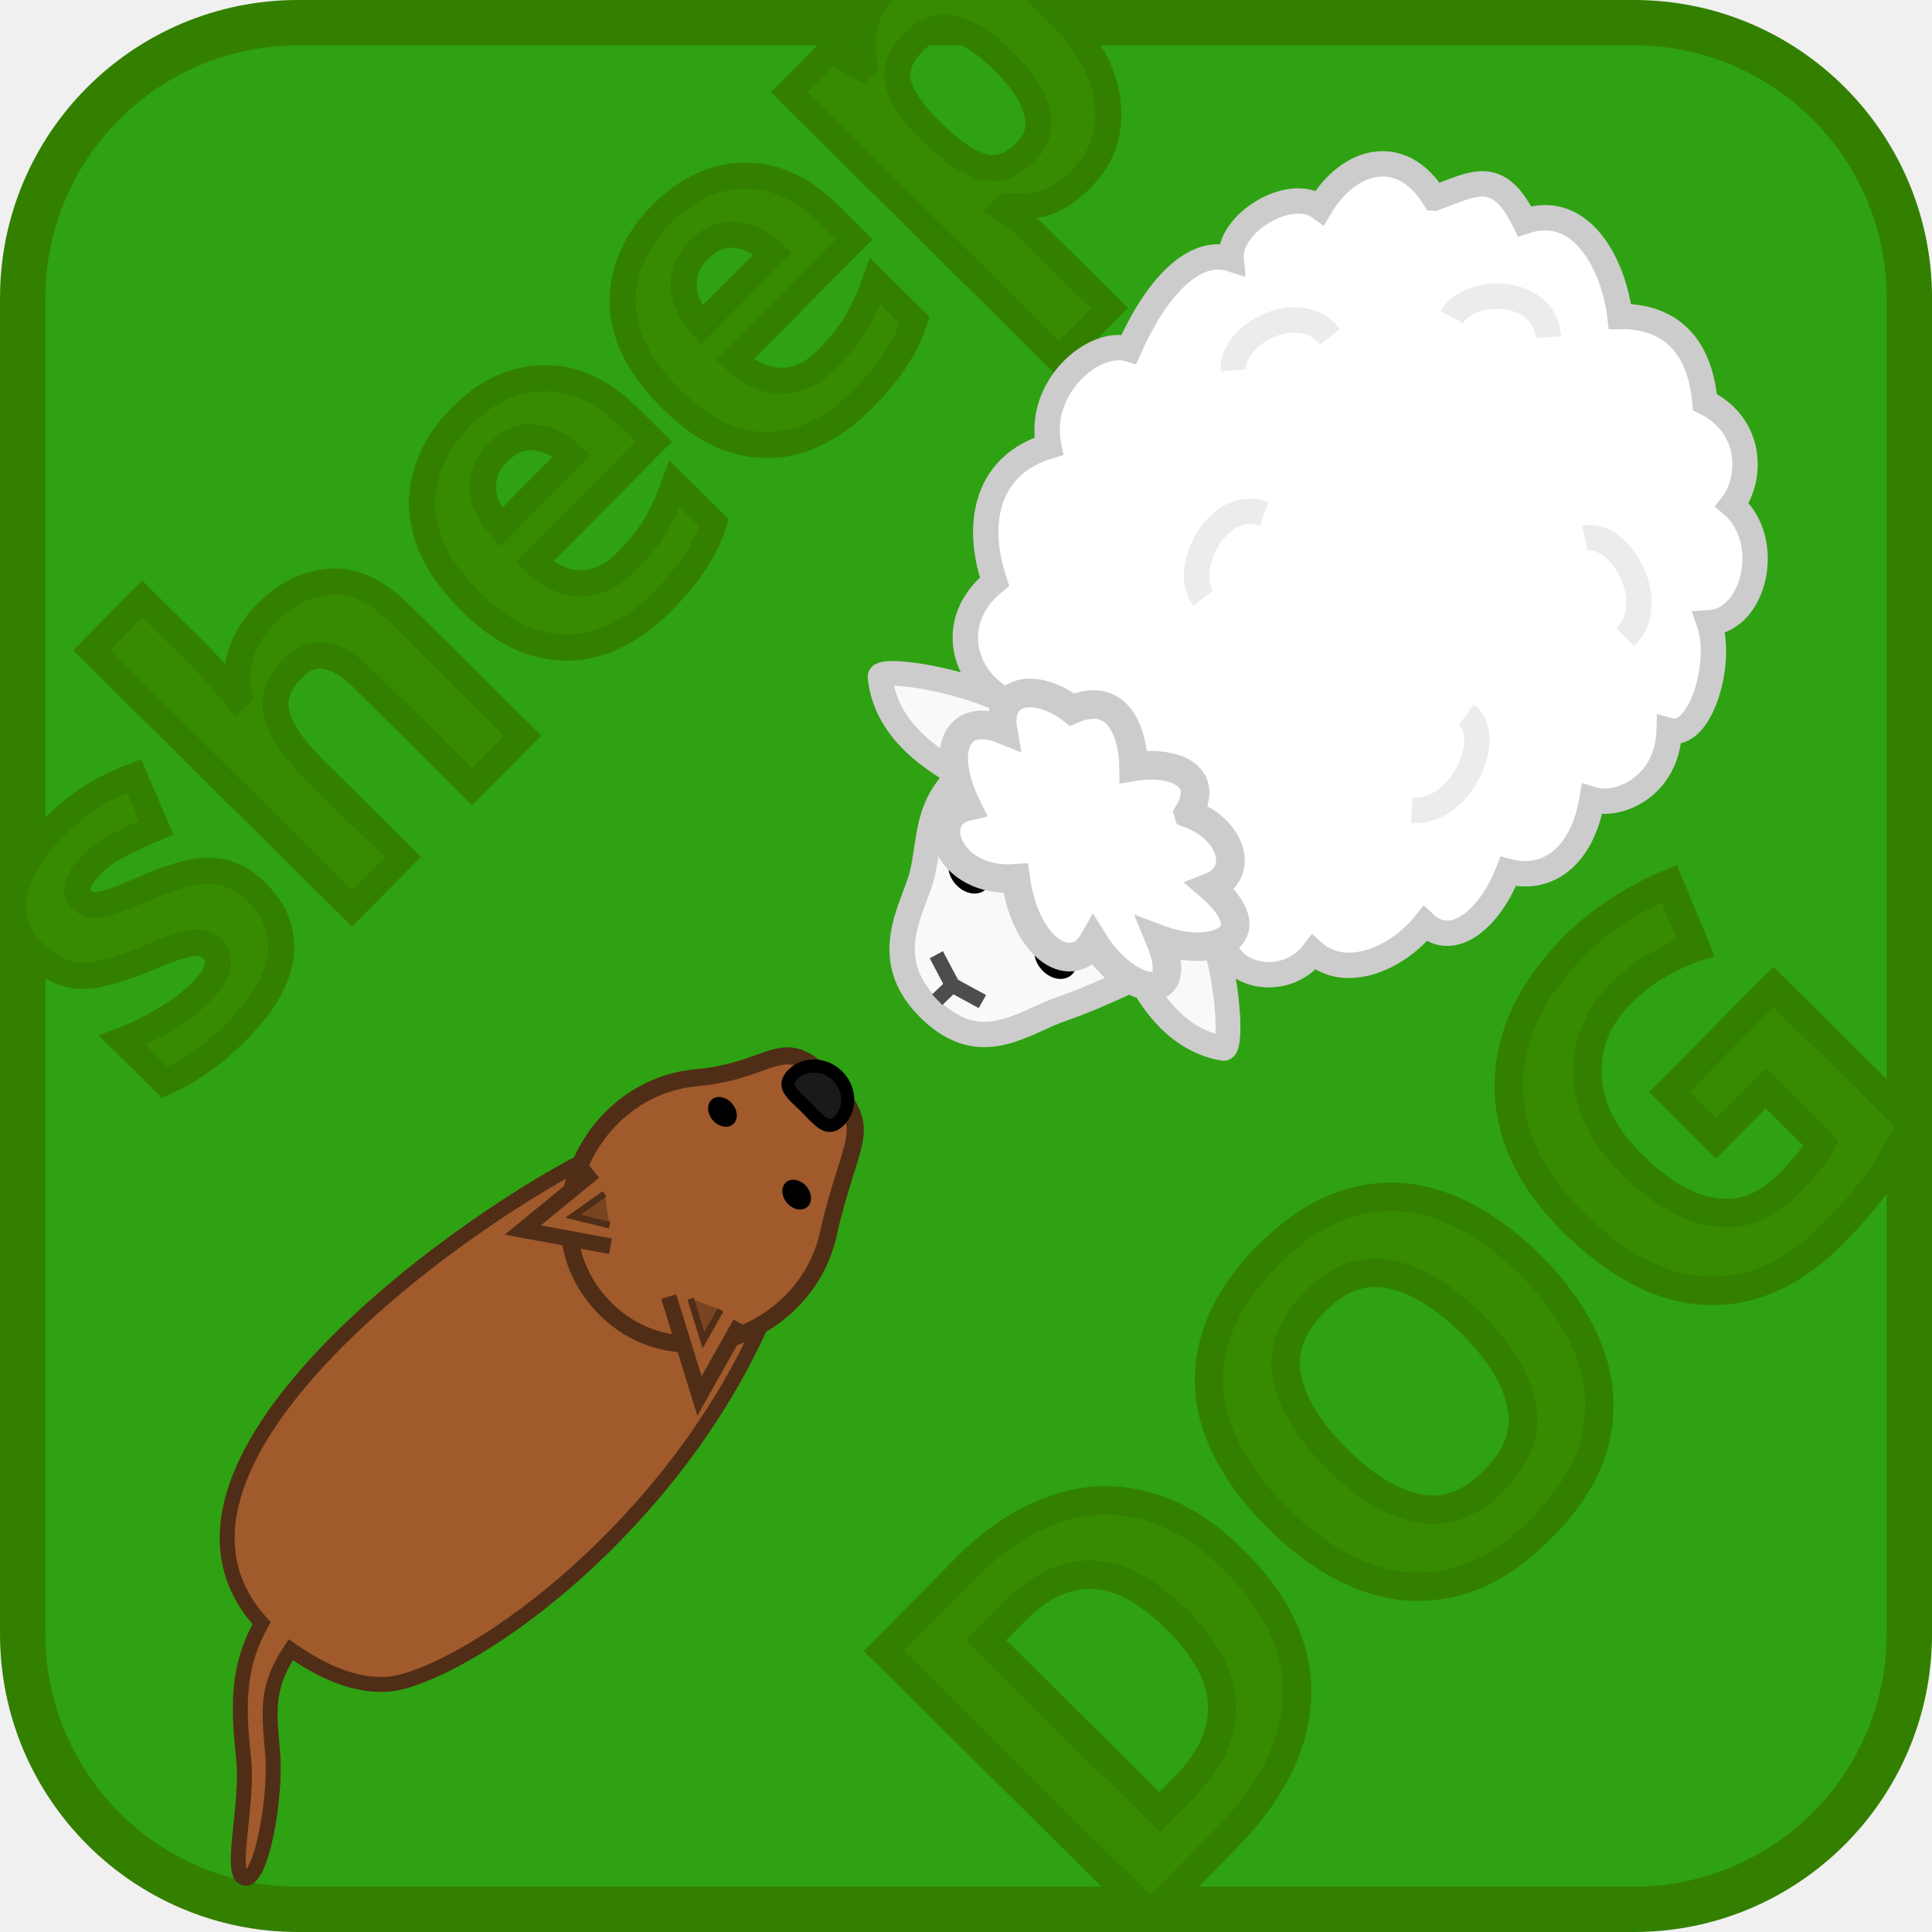
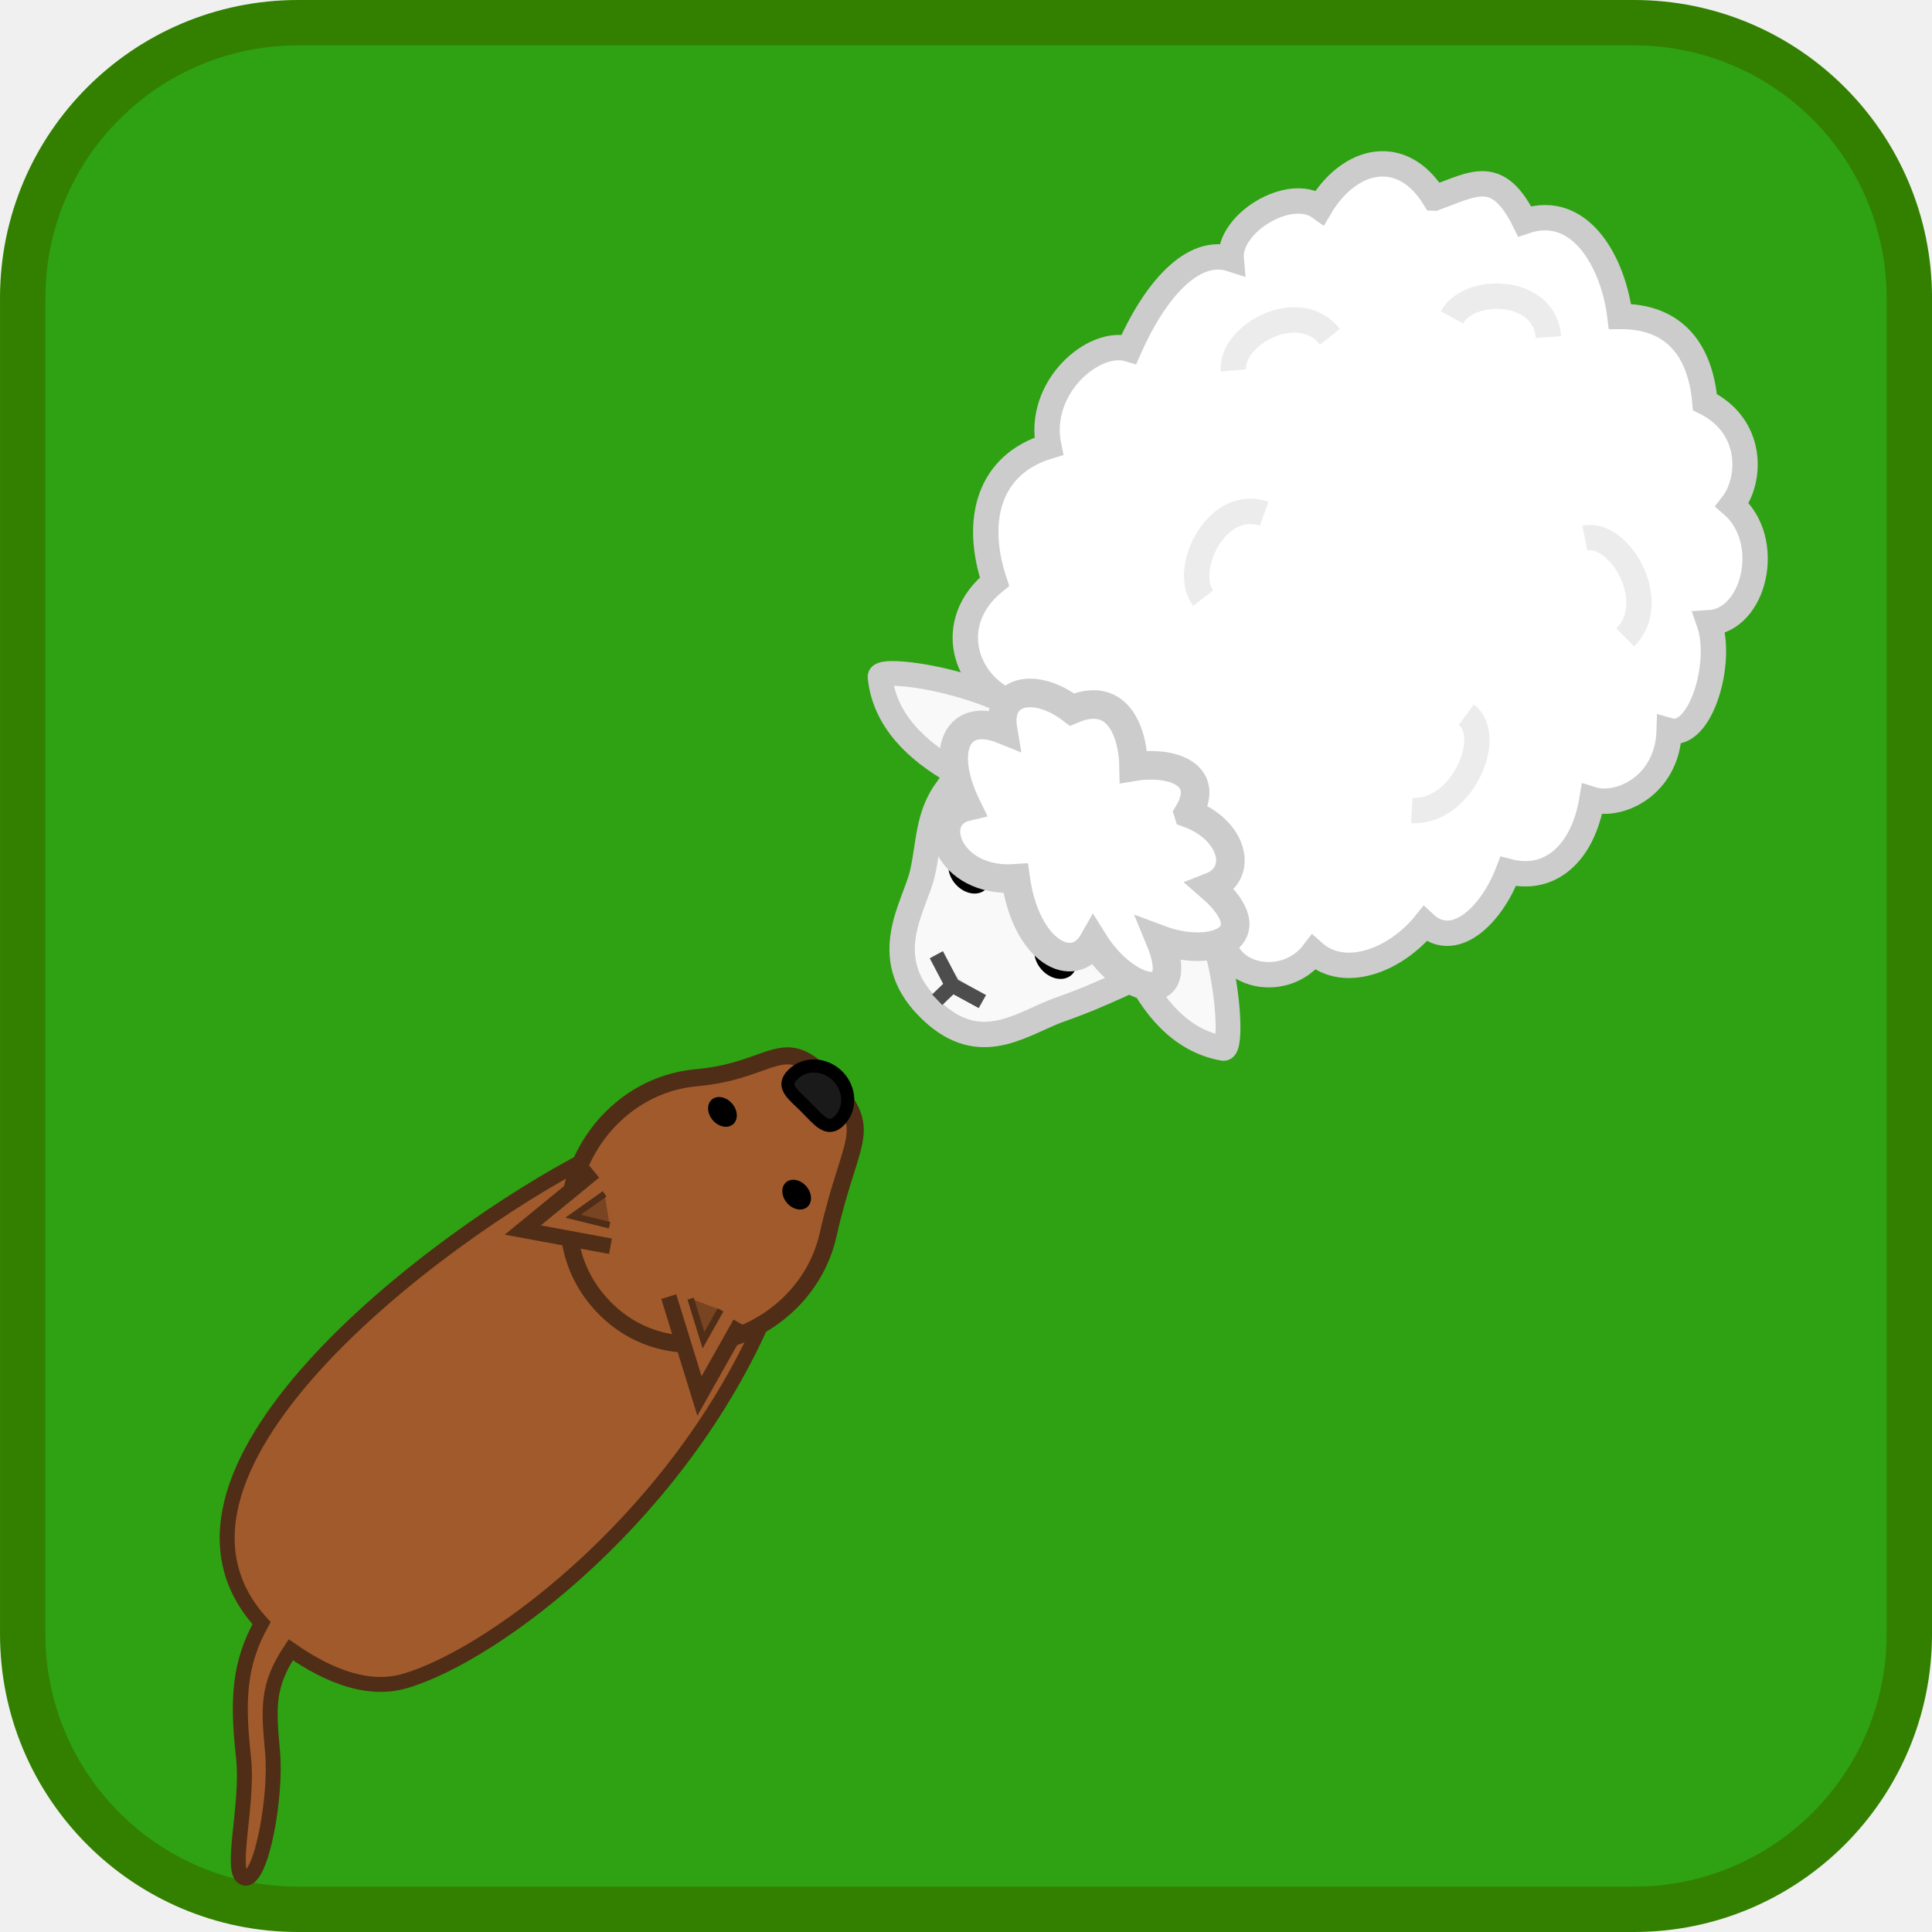
<svg xmlns="http://www.w3.org/2000/svg" xmlns:xlink="http://www.w3.org/1999/xlink" version="1.1" width="44" height="44" id="svg2">
  <defs id="defs4">
    <linearGradient id="linearGradient3906">
      <stop id="stop3908" style="stop-color:#399000;stop-opacity:1" offset="0" />
      <stop id="stop3910" style="stop-color:#84de14;stop-opacity:1" offset="1" />
    </linearGradient>
    <clipPath id="clipPath2832">
      <rect width="331.429" height="242.857" x="57.143" y="206.648" id="rect2834" style="color:#000000;fill:none;stroke:#000000;stroke-width:0.936;stroke-linecap:butt;stroke-linejoin:miter;stroke-miterlimit:4;stroke-opacity:1;stroke-dasharray:none;stroke-dashoffset:0;marker:none;visibility:visible;display:inline;overflow:visible;enable-background:accumulate" />
    </clipPath>
    <clipPath id="clipPath2832-9">
      <rect width="331.429" height="242.857" x="57.143" y="206.648" id="rect2834-4" style="color:#000000;fill:none;stroke:#000000;stroke-width:0.936;stroke-linecap:butt;stroke-linejoin:miter;stroke-miterlimit:4;stroke-opacity:1;stroke-dasharray:none;stroke-dashoffset:0;marker:none;visibility:visible;display:inline;overflow:visible;enable-background:accumulate" />
    </clipPath>
    <clipPath id="clipPath2832-8">
      <rect width="331.429" height="242.857" x="57.143" y="206.648" id="rect2834-0" style="color:#000000;fill:none;stroke:#000000;stroke-width:0.936;stroke-linecap:butt;stroke-linejoin:miter;stroke-miterlimit:4;stroke-opacity:1;stroke-dasharray:none;stroke-dashoffset:0;marker:none;visibility:visible;display:inline;overflow:visible;enable-background:accumulate" />
    </clipPath>
    <linearGradient x1="293.273" y1="132.317" x2="357.273" y2="132.317" id="linearGradient3912" xlink:href="#linearGradient3906" gradientUnits="userSpaceOnUse" gradientTransform="matrix(0.6875,0,0,0.6875,91.64773,51.34905)" spreadMethod="pad" />
  </defs>
  <g transform="translate(-293.2727,-120.317)" id="layer1">
    <rect width="42.966" height="42.966" ry="6.269" x="293.79" y="120.834" id="rect3136" style="fill:#2ea212;fill-opacity:1;fill-rule:nonzero;stroke:#338000;stroke-width:1.034;stroke-linecap:butt;stroke-linejoin:miter;stroke-miterlimit:4;stroke-opacity:1;stroke-dasharray:none" />
    <g transform="matrix(-0.2799753,-0.2927993,0.2927993,-0.2799753,353.1657,281.4015)" id="layer1-4">
      <path d="m 305.536,119.077 c 0.936,-1.791 2.957,-2.86 5.698,-3.413 -0.532,-2.389 -1.519,-3.175 -3.453,-4.715 -1.985,-1.582 -4.811,-5.488 -4.039,-6.025 0.772,-0.537 2.823,3.012 4.94,4.628 2.636,2.013 3.996,3.48 4.769,5.961 2.594,0.059 4.623,1.222 6.05,3.454 5.63,8.81 0.099,31.678 -1.611,31.418 l -11.174,-1.697 c -5.214,-11.553 -3.645,-24.895 -1.18,-29.611 z" id="rect3630-5" style="color:#000000;fill:#a05a2c;stroke:#502d16;stroke-width:0.84;stroke-linecap:butt;stroke-linejoin:miter;stroke-miterlimit:4;stroke-opacity:1;stroke-dasharray:none;stroke-dashoffset:0;marker:none;visibility:visible;display:inline;overflow:visible;enable-background:accumulate" />
      <path d="m 313.387,159.626 c -3.826,-0.115 -2.963,-1.17 -6.179,-6.022 -3.192,-4.815 -0.083,-12.065 6.029,-11.905 6.112,0.16 9.334,7.846 5.462,12.695 -2.746,3.439 -1.412,5.349 -5.312,5.232 z" id="rect3630-1-5" style="color:#000000;fill:#a05a2c;stroke:#502d16;stroke-width:0.96;stroke-linecap:butt;stroke-linejoin:miter;stroke-miterlimit:4;stroke-opacity:1;stroke-dasharray:none;stroke-dashoffset:0;marker:none;visibility:visible;display:inline;overflow:visible;enable-background:accumulate" />
      <path d="m 315.099,158.412 c 0.024,0.948 -0.78,1.738 -1.796,1.764 -1.016,0.026 -1.86,-0.722 -1.884,-1.67 -0.024,-0.948 0.848,-0.802 1.865,-0.828 1.016,-0.026 1.791,-0.214 1.815,0.734 z" id="path3757" style="fill:#1a1a1a;stroke:#000000;stroke-width:0.735;stroke-miterlimit:4;stroke-dasharray:none" />
      <path d="m 307.027,146.61 -1.361,-4.479 5.23,2.613" id="rect3630-1-4" style="color:#000000;fill:#a05a2c;stroke:#502d16;stroke-width:0.881;stroke-linecap:butt;stroke-linejoin:miter;stroke-miterlimit:4;stroke-opacity:1;stroke-dasharray:none;stroke-dashoffset:0;marker:none;visibility:visible;display:inline;overflow:visible;enable-background:accumulate" />
      <path d="m 315.207,144.333 4.067,-2.933 -0.398,5.172" id="rect3630-1-4-9" style="color:#000000;fill:#a05a2c;stroke:#502d16;stroke-width:0.881;stroke-linecap:butt;stroke-linejoin:miter;stroke-miterlimit:4;stroke-opacity:1;stroke-dasharray:none;stroke-dashoffset:0;marker:none;visibility:visible;display:inline;overflow:visible;enable-background:accumulate" />
      <path d="m 308.345,146.333 -0.569,-1.873 2.187,1.093" id="rect3630-1-4-8" style="color:#000000;fill:#784421;stroke:#502d16;stroke-width:0.368;stroke-linecap:butt;stroke-linejoin:miter;stroke-miterlimit:4;stroke-opacity:1;stroke-dasharray:none;stroke-dashoffset:0;marker:none;visibility:visible;display:inline;overflow:visible;enable-background:accumulate" />
      <path d="m 316.097,145.114 1.785,-1.135 -0.317,2.149" id="rect3630-1-4-8-4" style="color:#000000;fill:#784421;stroke:#502d16;stroke-width:0.368;stroke-linecap:butt;stroke-linejoin:miter;stroke-miterlimit:4;stroke-opacity:1;stroke-dasharray:none;stroke-dashoffset:0;marker:none;visibility:visible;display:inline;overflow:visible;enable-background:accumulate" />
      <path d="m 10.446,32.4 a 2.321,2.076 0 1 1 -4.643,0 2.321,2.076 0 1 1 4.643,0 z" transform="matrix(0.3443904,0.01795182,-0.01554338,0.2981866,307.7755,144.096)" id="path3757-2" style="fill:#000000;stroke:#000000;stroke-width:0.66;stroke-miterlimit:4;stroke-dasharray:none" />
      <path d="m 10.446,32.4 a 2.321,2.076 0 1 1 -4.643,0 2.321,2.076 0 1 1 4.643,0 z" transform="matrix(0.3443904,0.01795182,-0.01554338,0.2981866,314.0216,144.2945)" id="path3757-2-0-1" style="fill:#000000;stroke:#000000;stroke-width:0.66;stroke-miterlimit:4;stroke-dasharray:none" />
    </g>
-     <text x="105.566" y="313.267" transform="matrix(0.703813,-0.7103853,0.7103853,0.703813,0,0)" id="text3055" xml:space="preserve" style="font-size:10.989px;font-style:normal;font-variant:normal;font-weight:bold;font-stretch:normal;text-align:start;line-height:125%;letter-spacing:0px;word-spacing:0px;writing-mode:lr-tb;text-anchor:start;fill:#378b00;fill-opacity:1;stroke:#338000;stroke-width:0.594;stroke-opacity:1;font-family:Gulim;-inkscape-font-specification:Gulim Bold">
-       <tspan x="105.566" y="313.267" id="tspan3057" style="font-size:10.989px;font-style:normal;font-variant:normal;font-weight:bold;font-stretch:normal;text-align:start;line-height:125%;writing-mode:lr-tb;text-anchor:start;fill:#378b00;fill-opacity:1;stroke:#338000;stroke-width:0.594;stroke-opacity:1;font-family:Gulim;-inkscape-font-specification:Gulim Bold">sheep</tspan>
-     </text>
    <g transform="matrix(0.4127572,0.4378926,-0.4378926,0.4127572,259.0474,-58.99838)" id="layer1-5">
      <path d="m 298.545,128.638 c 0.631,-1.46 0.777,-2.551 2.976,-1.877 0.938,-2.061 3.499,-1.338 5.096,-0.156 1.451,-1.564 3.089,-1.285 4.564,-0.116 1.927,-0.721 3.356,0.734 3.535,1.913 2.059,-0.211 3.762,2.377 2.656,3.698 1.457,0.649 2.984,3.266 1.929,3.9 1.481,1.482 0.829,3.387 -0.11,3.913 1.258,1.654 1.193,3.316 -0.19,4.178 0.798,1.652 0.761,3.547 -0.715,3.651 0.241,1.758 -0.55,3.672 -2.104,3.806 0.297,1.794 -1.705,3.136 -2.848,2.024 l -11.876,-0.176 c -1.711,0.799 -3.956,-0.234 -3.774,-2.68 -2.239,-1.039 -3.382,-2.898 -2.321,-5.011 -1.931,-1.181 -1.8,-4.038 -0.594,-4.732 -0.939,-2.221 -1.165,-4.416 0.173,-5.152 -1.061,-0.834 -0.505,-3.516 0.884,-3.783 -0.603,-2.07 0.393,-3.878 2.717,-3.398 z" id="rect3630" style="color:#000000;fill:#ffffff;stroke:#cccccc;stroke-width:0.96;stroke-linecap:butt;stroke-linejoin:miter;stroke-miterlimit:4;stroke-opacity:1;stroke-dasharray:none;stroke-dashoffset:0;marker:none;visibility:visible;display:inline;overflow:visible;enable-background:accumulate" />
      <path d="m 305.219,155.262 c -1.123,0.548 -5.233,3.118 -7.882,1.077 -0.357,-0.275 3.455,-3.303 5.848,-3.202" id="rect3630-9-71-9" style="color:#000000;fill:#f9f9f9;stroke:#cccccc;stroke-width:0.937;stroke-linecap:butt;stroke-linejoin:miter;stroke-miterlimit:4;stroke-opacity:1;stroke-dasharray:none;stroke-dashoffset:0;marker:none;visibility:visible;display:inline;overflow:visible;enable-background:accumulate" />
      <path d="m 308.614,155.326 c 1.114,0.566 5.182,3.201 7.864,1.203 0.361,-0.269 -3.402,-3.358 -5.797,-3.295" id="rect3630-9-71-9-3" style="color:#000000;fill:#f9f9f9;stroke:#cccccc;stroke-width:0.937;stroke-linecap:butt;stroke-linejoin:miter;stroke-miterlimit:4;stroke-opacity:1;stroke-dasharray:none;stroke-dashoffset:0;marker:none;visibility:visible;display:inline;overflow:visible;enable-background:accumulate" />
      <path d="m 311.096,160.187 c -0.57,1.446 -0.784,3.37 -3.456,3.407 -2.671,0.037 -3.083,-2.252 -3.793,-3.321 -0.619,-0.931 -1.465,-1.645 -1.676,-2.865 -0.143,-0.826 -0.831,-2.98 1.278,-4.823 1.482,-1.296 5.109,-1.726 7.225,-0.037 2.309,1.842 1.712,4.212 1.395,5.128 -0.318,0.916 -0.481,1.392 -0.973,2.511 z" id="rect3630-1" style="color:#000000;fill:#f9f9f9;stroke:#cccccc;stroke-width:0.96;stroke-linecap:butt;stroke-linejoin:miter;stroke-miterlimit:4;stroke-opacity:1;stroke-dasharray:none;stroke-dashoffset:0;marker:none;visibility:visible;display:inline;overflow:visible;enable-background:accumulate" />
      <path d="m 10.446,32.4 a 2.321,2.076 0 1 1 -4.643,0 2.321,2.076 0 1 1 4.643,0 z" transform="matrix(0.3443904,0.01795182,-0.01554338,0.2981866,307.3059,148.9631)" id="path3757-2-0" style="fill:#000000;stroke:#000000;stroke-width:0.66;stroke-miterlimit:4;stroke-dasharray:none" />
      <path d="m 10.446,32.4 a 2.321,2.076 0 1 1 -4.643,0 2.321,2.076 0 1 1 4.643,0 z" transform="matrix(0.3443904,0.01795182,-0.01554338,0.2981866,302.7232,149.1149)" id="path3757-2-0-3" style="fill:#000000;stroke:#000000;stroke-width:0.66;stroke-miterlimit:4;stroke-dasharray:none" />
      <path d="m 298.069,138.652 c -1.061,-0.834 -0.316,-3.706 1.579,-3.531" id="rect3630-9" style="color:#000000;fill:none;stroke:#ececec;stroke-width:0.96;stroke-linecap:butt;stroke-linejoin:miter;stroke-miterlimit:4;stroke-opacity:1;stroke-dasharray:none;stroke-dashoffset:0;marker:none;visibility:visible;display:inline;overflow:visible;enable-background:accumulate" />
      <path d="m 302.279,131.254 c -0.421,-1.282 1.572,-3.341 3.051,-2.145" id="rect3630-9-1" style="color:#000000;fill:none;stroke:#ececec;stroke-width:0.96;stroke-linecap:butt;stroke-linejoin:miter;stroke-miterlimit:4;stroke-opacity:1;stroke-dasharray:none;stroke-dashoffset:0;marker:none;visibility:visible;display:inline;overflow:visible;enable-background:accumulate" />
      <path d="m 311.808,133.325 c 0.708,-1.149 3.743,-0.435 3.783,1.467" id="rect3630-9-07" style="color:#000000;fill:none;stroke:#ececec;stroke-width:0.96;stroke-linecap:butt;stroke-linejoin:miter;stroke-miterlimit:4;stroke-opacity:1;stroke-dasharray:none;stroke-dashoffset:0;marker:none;visibility:visible;display:inline;overflow:visible;enable-background:accumulate" />
      <path d="m 313.595,141.178 c 1.328,-0.241 2.61,2.683 1.223,3.984" id="rect3630-9-79" style="color:#000000;fill:none;stroke:#ececec;stroke-width:0.96;stroke-linecap:butt;stroke-linejoin:miter;stroke-miterlimit:4;stroke-opacity:1;stroke-dasharray:none;stroke-dashoffset:0;marker:none;visibility:visible;display:inline;overflow:visible;enable-background:accumulate" />
      <path d="m 303.555,145.392 c -1.343,-0.133 -2.431,-2.995 -0.74,-3.865" id="rect3630-9-8" style="color:#000000;fill:none;stroke:#ececec;stroke-width:0.96;stroke-linecap:butt;stroke-linejoin:miter;stroke-miterlimit:4;stroke-opacity:1;stroke-dasharray:none;stroke-dashoffset:0;marker:none;visibility:visible;display:inline;overflow:visible;enable-background:accumulate" />
      <g transform="matrix(0.8923866,0,0,0.9100237,33.11503,17.13955)" id="g3882" style="stroke:#4d4d4d">
        <path d="m 306.294,159.184 1.409,0.385 1.377,-0.442" id="path3878" style="fill:#ececec;stroke:#4d4d4d;stroke-width:0.624px;stroke-linecap:butt;stroke-linejoin:miter;stroke-opacity:1" />
        <path d="m 307.701,159.537 0.008,0.906" id="path3880" style="fill:#ececec;stroke:#4d4d4d;stroke-width:0.624px;stroke-linecap:butt;stroke-linejoin:miter;stroke-opacity:1" />
      </g>
      <path d="m 309.096,151.389 c 1.606,-0.815 3.122,0.019 2.61,1.291 2.862,-0.287 2.055,1.824 0.126,2.77 2.564,0.97 0.726,2.36 -1.672,1.878 0.448,1.452 -1.453,2.137 -3.755,0.508 -1.636,2.005 -4.052,0.876 -3.242,-0.522 -2.311,-0.718 -2.871,-2.218 -1.183,-2.992 -1.299,-0.866 -0.464,-2.144 1.237,-2.421 0.678,-1.853 2.314,-1.004 3.177,-0.213 0.826,-1.228 2.236,-1.927 2.7,-0.3 z" id="rect3630-6" style="color:#000000;fill:#ffffff;stroke:#cccccc;stroke-width:1.082;stroke-linecap:butt;stroke-linejoin:miter;stroke-miterlimit:4;stroke-opacity:1;stroke-dasharray:none;stroke-dashoffset:0;marker:none;visibility:visible;display:inline;overflow:visible;enable-background:accumulate" />
    </g>
-     <text x="107.316" y="342.324" transform="matrix(0.703813,-0.7103853,0.7103853,0.703813,0,0)" id="text3055-4" xml:space="preserve" style="font-size:11.967px;font-style:normal;font-variant:normal;font-weight:bold;font-stretch:normal;text-align:start;line-height:125%;letter-spacing:0px;word-spacing:0px;writing-mode:lr-tb;text-anchor:start;fill:#378b00;fill-opacity:1;stroke:#338000;stroke-width:0.647;stroke-opacity:1;font-family:Gulim;-inkscape-font-specification:Gulim Bold">
-       <tspan x="107.316" y="342.324" id="tspan3057-2" style="font-size:11.967px;font-style:normal;font-variant:normal;font-weight:bold;font-stretch:normal;text-align:start;line-height:125%;writing-mode:lr-tb;text-anchor:start;fill:#378b00;fill-opacity:1;stroke:#338000;stroke-width:0.647;stroke-opacity:1;font-family:Gulim;-inkscape-font-specification:Gulim Bold">DOG</tspan>
-     </text>
  </g>
</svg>
